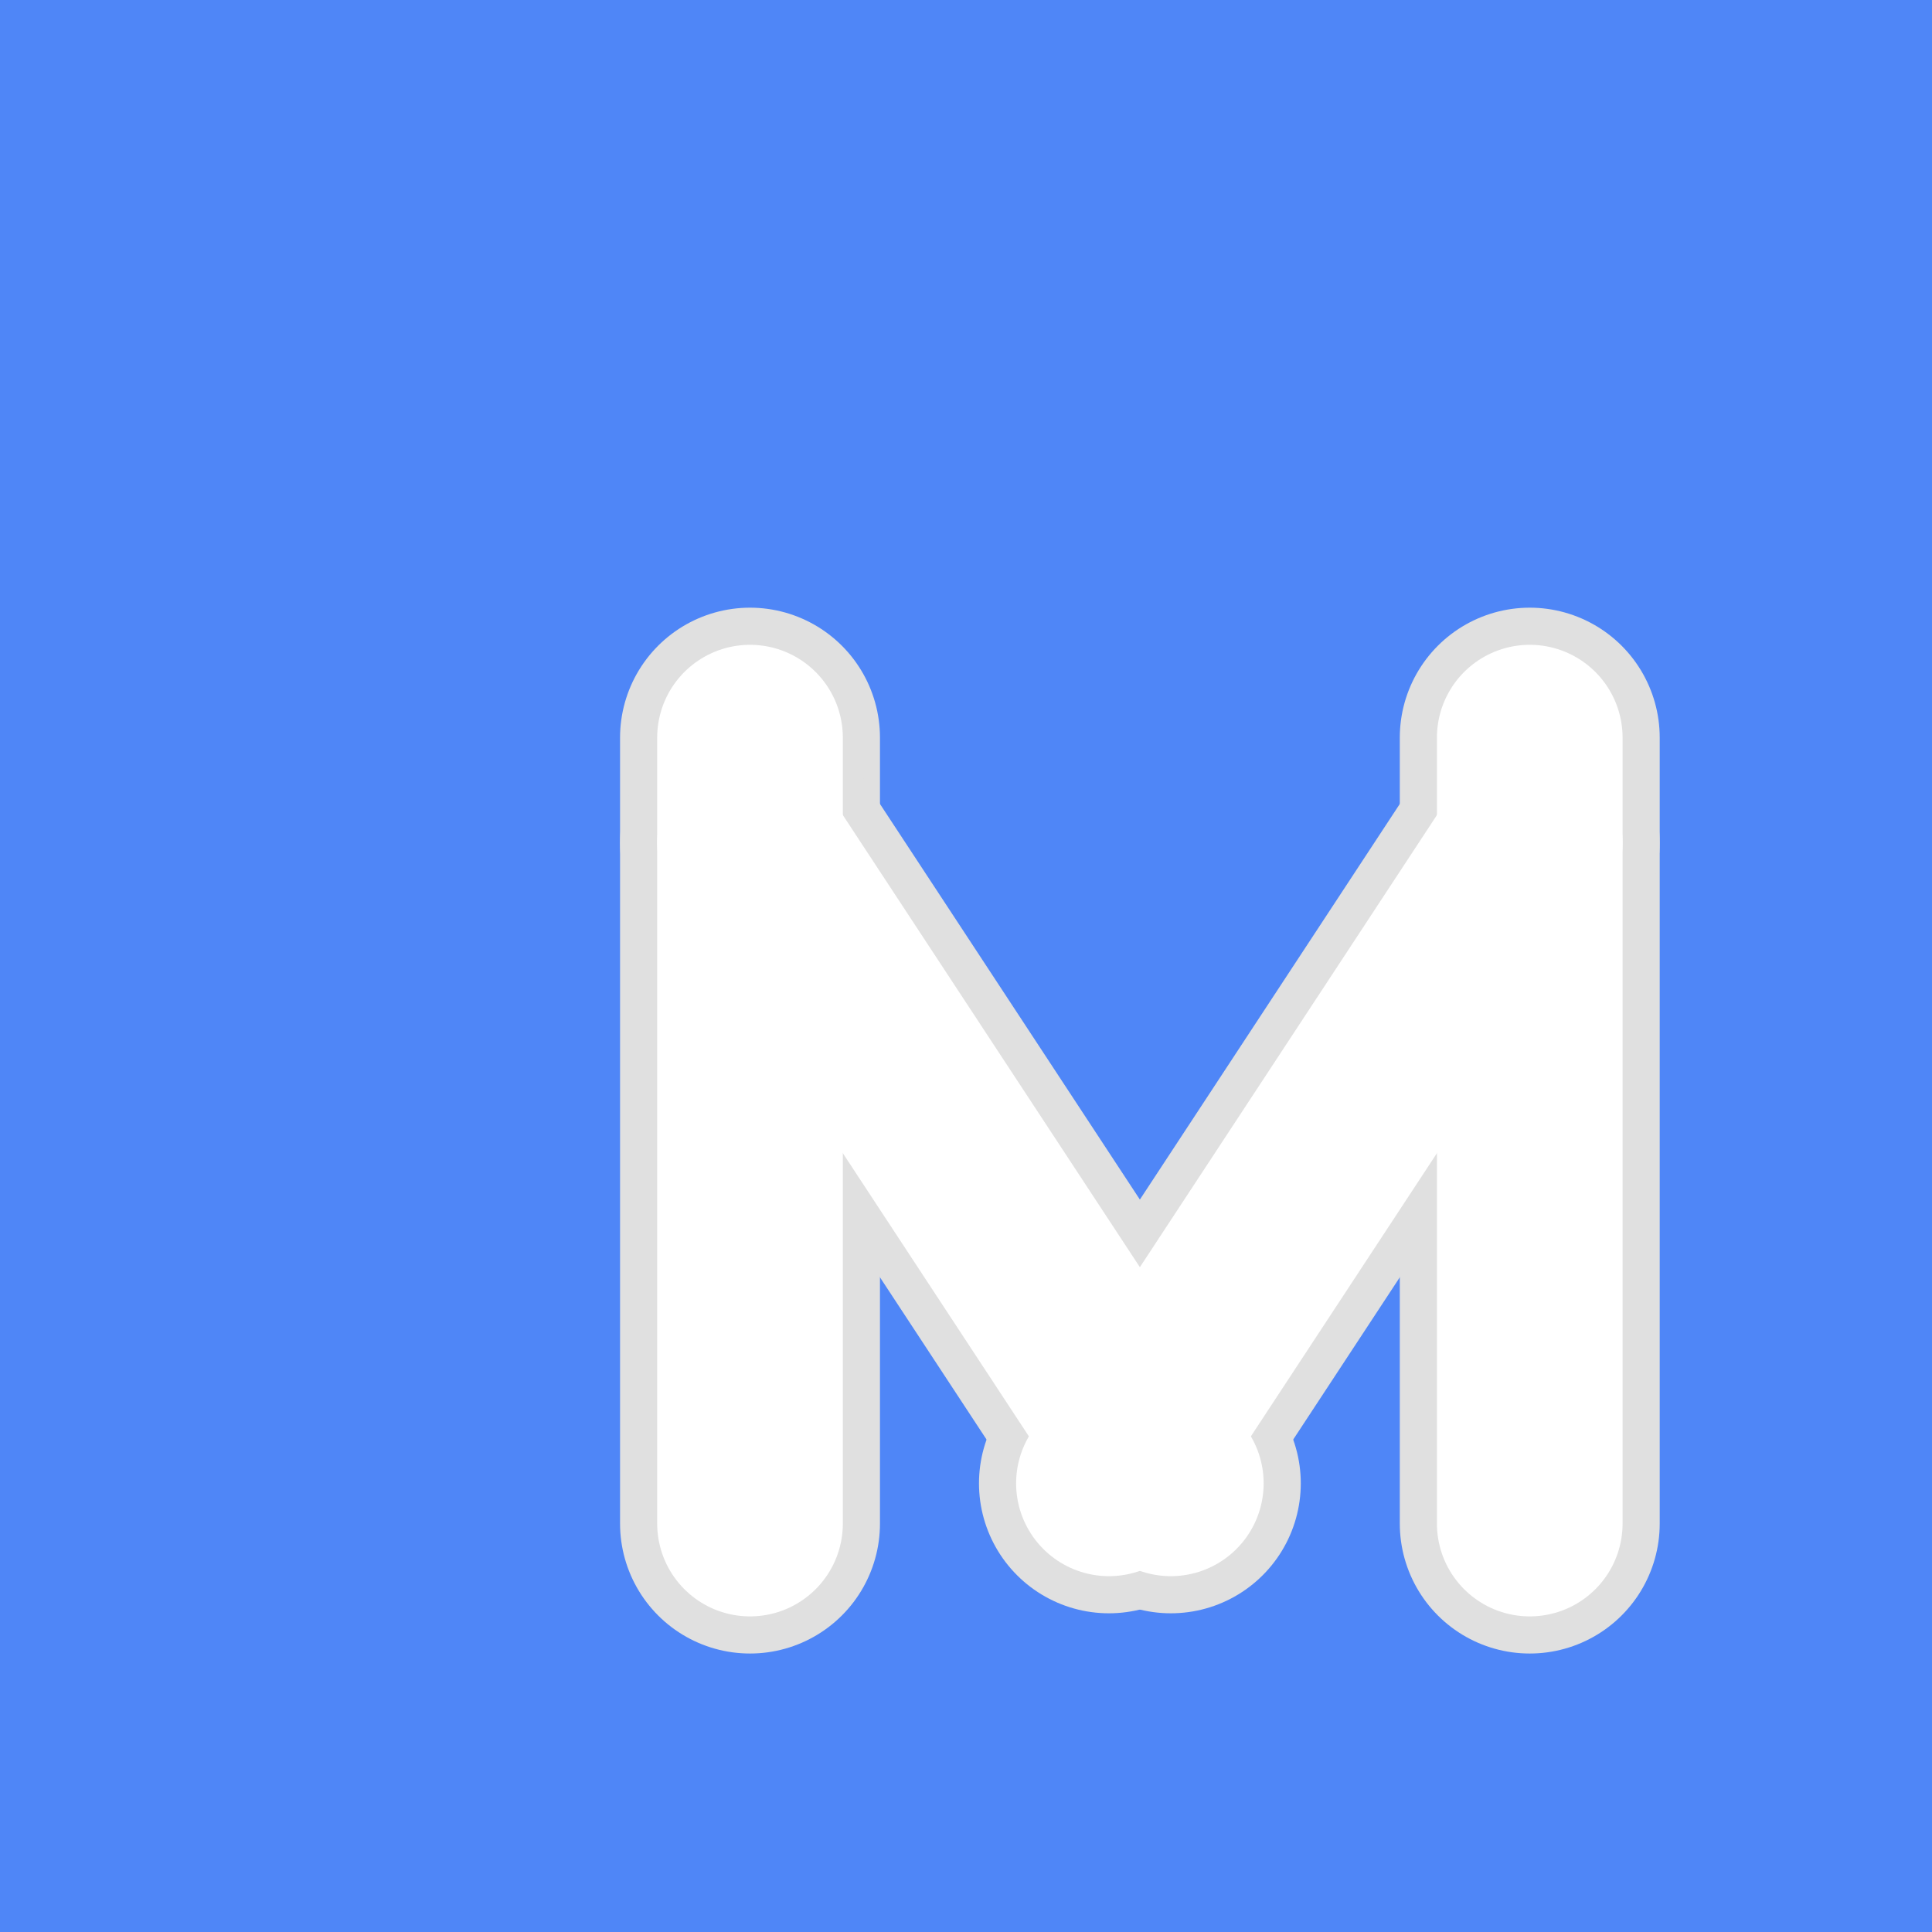
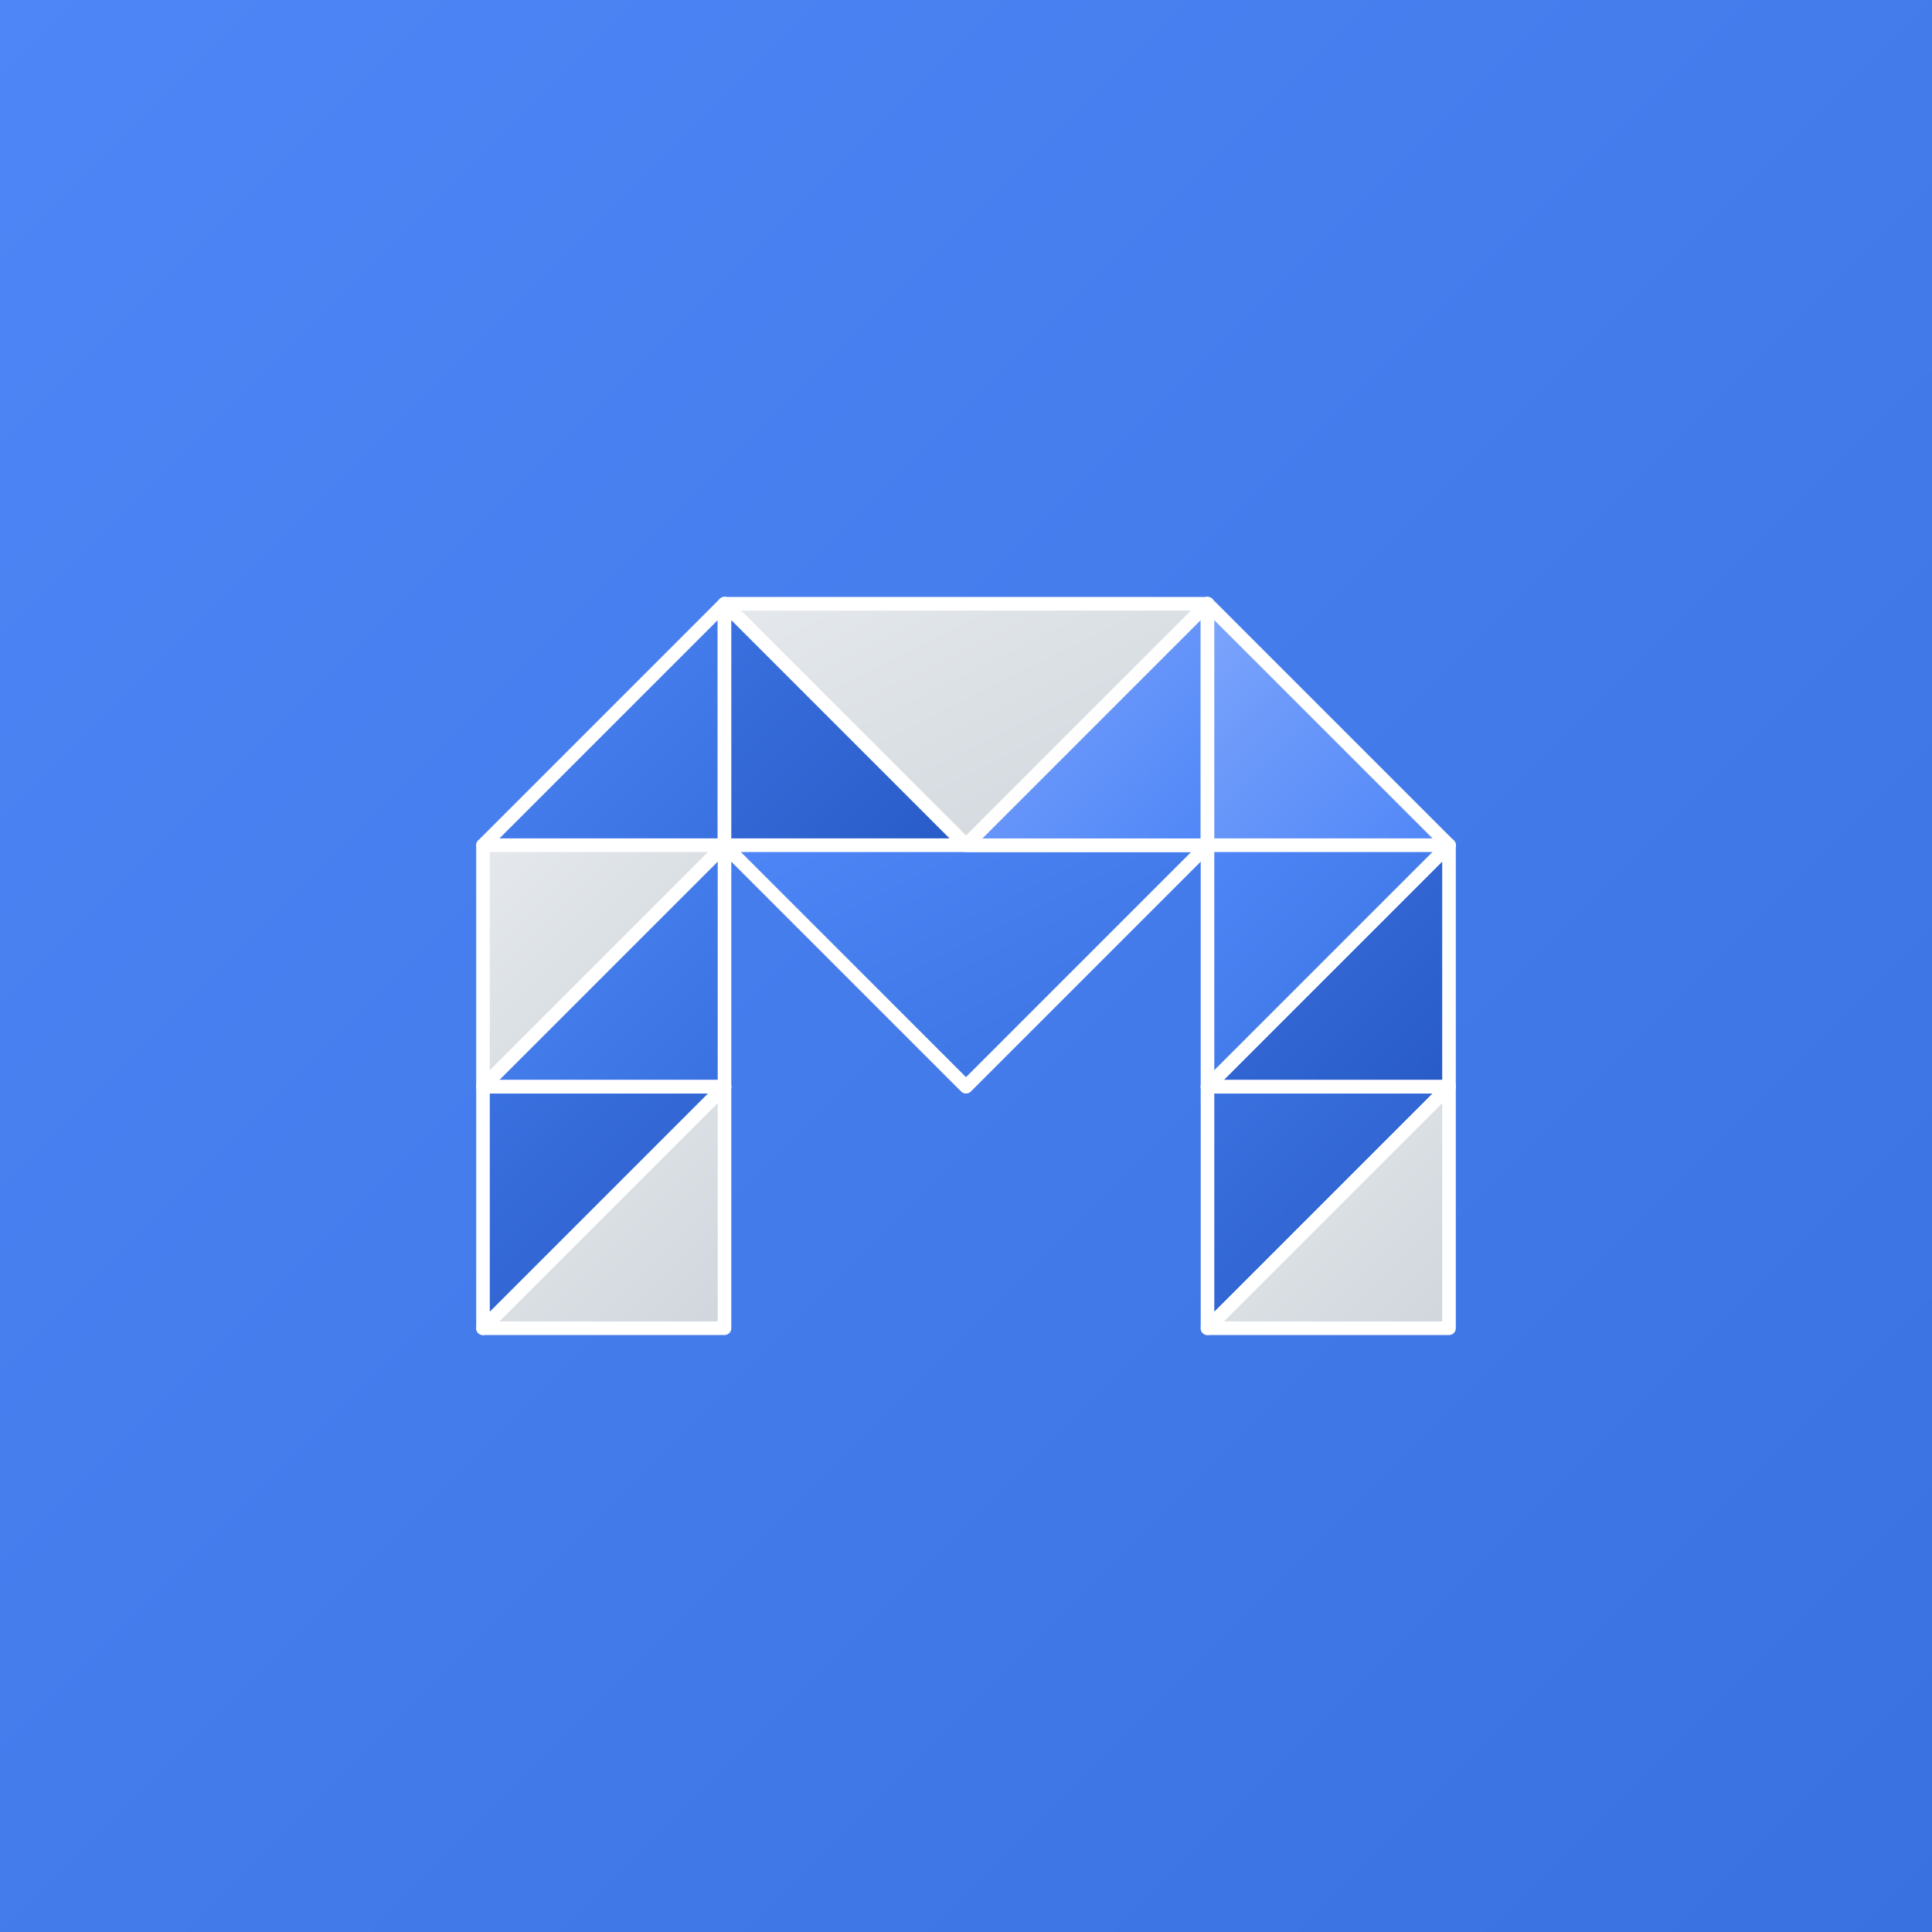
- <svg xmlns="http://www.w3.org/2000/svg" viewBox="0 0 512 512">
-   <rect width="512" height="512" fill="#4F86F7" />
-   <g transform="translate(512,512) scale(0.82) translate(-512,-512)">
-     <g fill="none" stroke-linecap="round" stroke-linejoin="round">
-       <g stroke="#e0e0e0" stroke-width="84">
-         <line x1="130" y1="126" x2="130" y2="380" />
-         <line x1="382" y1="126" x2="382" y2="380" />
-         <line x1="130" y1="160" x2="266" y2="367" />
-         <line x1="382" y1="160" x2="246" y2="367" />
-       </g>
-       <g stroke="#ffffff" stroke-width="60">
-         <line x1="130" y1="126" x2="130" y2="380" />
-         <line x1="382" y1="126" x2="382" y2="380" />
-         <line x1="130" y1="160" x2="266" y2="367" />
-         <line x1="382" y1="160" x2="246" y2="367" />
-       </g>
-     </g>
+ <svg xmlns="http://www.w3.org/2000/svg" viewBox="0 0 512 512" width="512" height="512">
+   <defs>
+     <style>
+       .poly { stroke: #FFFFFF; stroke-width: 4.5; stroke-linejoin: round; stroke-linecap: round; }
+     </style>
+     <linearGradient id="bluePrimary" x1="0%" y1="0%" x2="100%" y2="100%">
+       <stop offset="0%" stop-color="#4F86F7" />
+       <stop offset="100%" stop-color="#3A71E0" />
+     </linearGradient>
+     <linearGradient id="blueDark" x1="0%" y1="0%" x2="100%" y2="100%">
+       <stop offset="0%" stop-color="#3A71E0" />
+       <stop offset="100%" stop-color="#285BC7" />
+     </linearGradient>
+     <linearGradient id="blueLight" x1="0%" y1="0%" x2="100%" y2="100%">
+       <stop offset="0%" stop-color="#7DA5FC" />
+       <stop offset="100%" stop-color="#4F86F7" />
+     </linearGradient>
+     <linearGradient id="grayLight" x1="0%" y1="0%" x2="100%" y2="100%">
+       <stop offset="0%" stop-color="#E5E9ED" />
+       <stop offset="100%" stop-color="#D0D6DC" />
+     </linearGradient>
+   </defs>
+   <rect width="512" height="512" fill="url(#bluePrimary)" />
+   <g transform="translate(256,256) scale(0.8) translate(-256,-296)">
+     <polygon points="96,256 176,176 176,256" fill="url(#bluePrimary)" class="poly" />
+     <polygon points="96,256 176,256 96,336" fill="url(#grayLight)" class="poly" />
+     <polygon points="96,336 176,256 176,336" fill="url(#bluePrimary)" class="poly" />
+     <polygon points="96,336 176,336 96,416" fill="url(#blueDark)" class="poly" />
+     <polygon points="96,416 176,336 176,416" fill="url(#grayLight)" class="poly" />
+     <polygon points="176,176 336,176 256,256" fill="url(#grayLight)" class="poly" />
+     <polygon points="176,176 256,256 176,256" fill="url(#blueDark)" class="poly" />
+     <polygon points="176,256 256,256 336,256 256,336" fill="url(#bluePrimary)" class="poly" />
+     <polygon points="336,176 336,256 256,256" fill="url(#blueLight)" class="poly" />
+     <polygon points="336,176 416,256 336,256" fill="url(#blueLight)" class="poly" />
+     <polygon points="336,256 416,256 336,336" fill="url(#bluePrimary)" class="poly" />
+     <polygon points="416,256 336,336 416,336" fill="url(#blueDark)" class="poly" />
+     <polygon points="336,336 416,336 336,416" fill="url(#blueDark)" class="poly" />
+     <polygon points="336,416 416,336 416,416" fill="url(#grayLight)" class="poly" />
  </g>
</svg>
